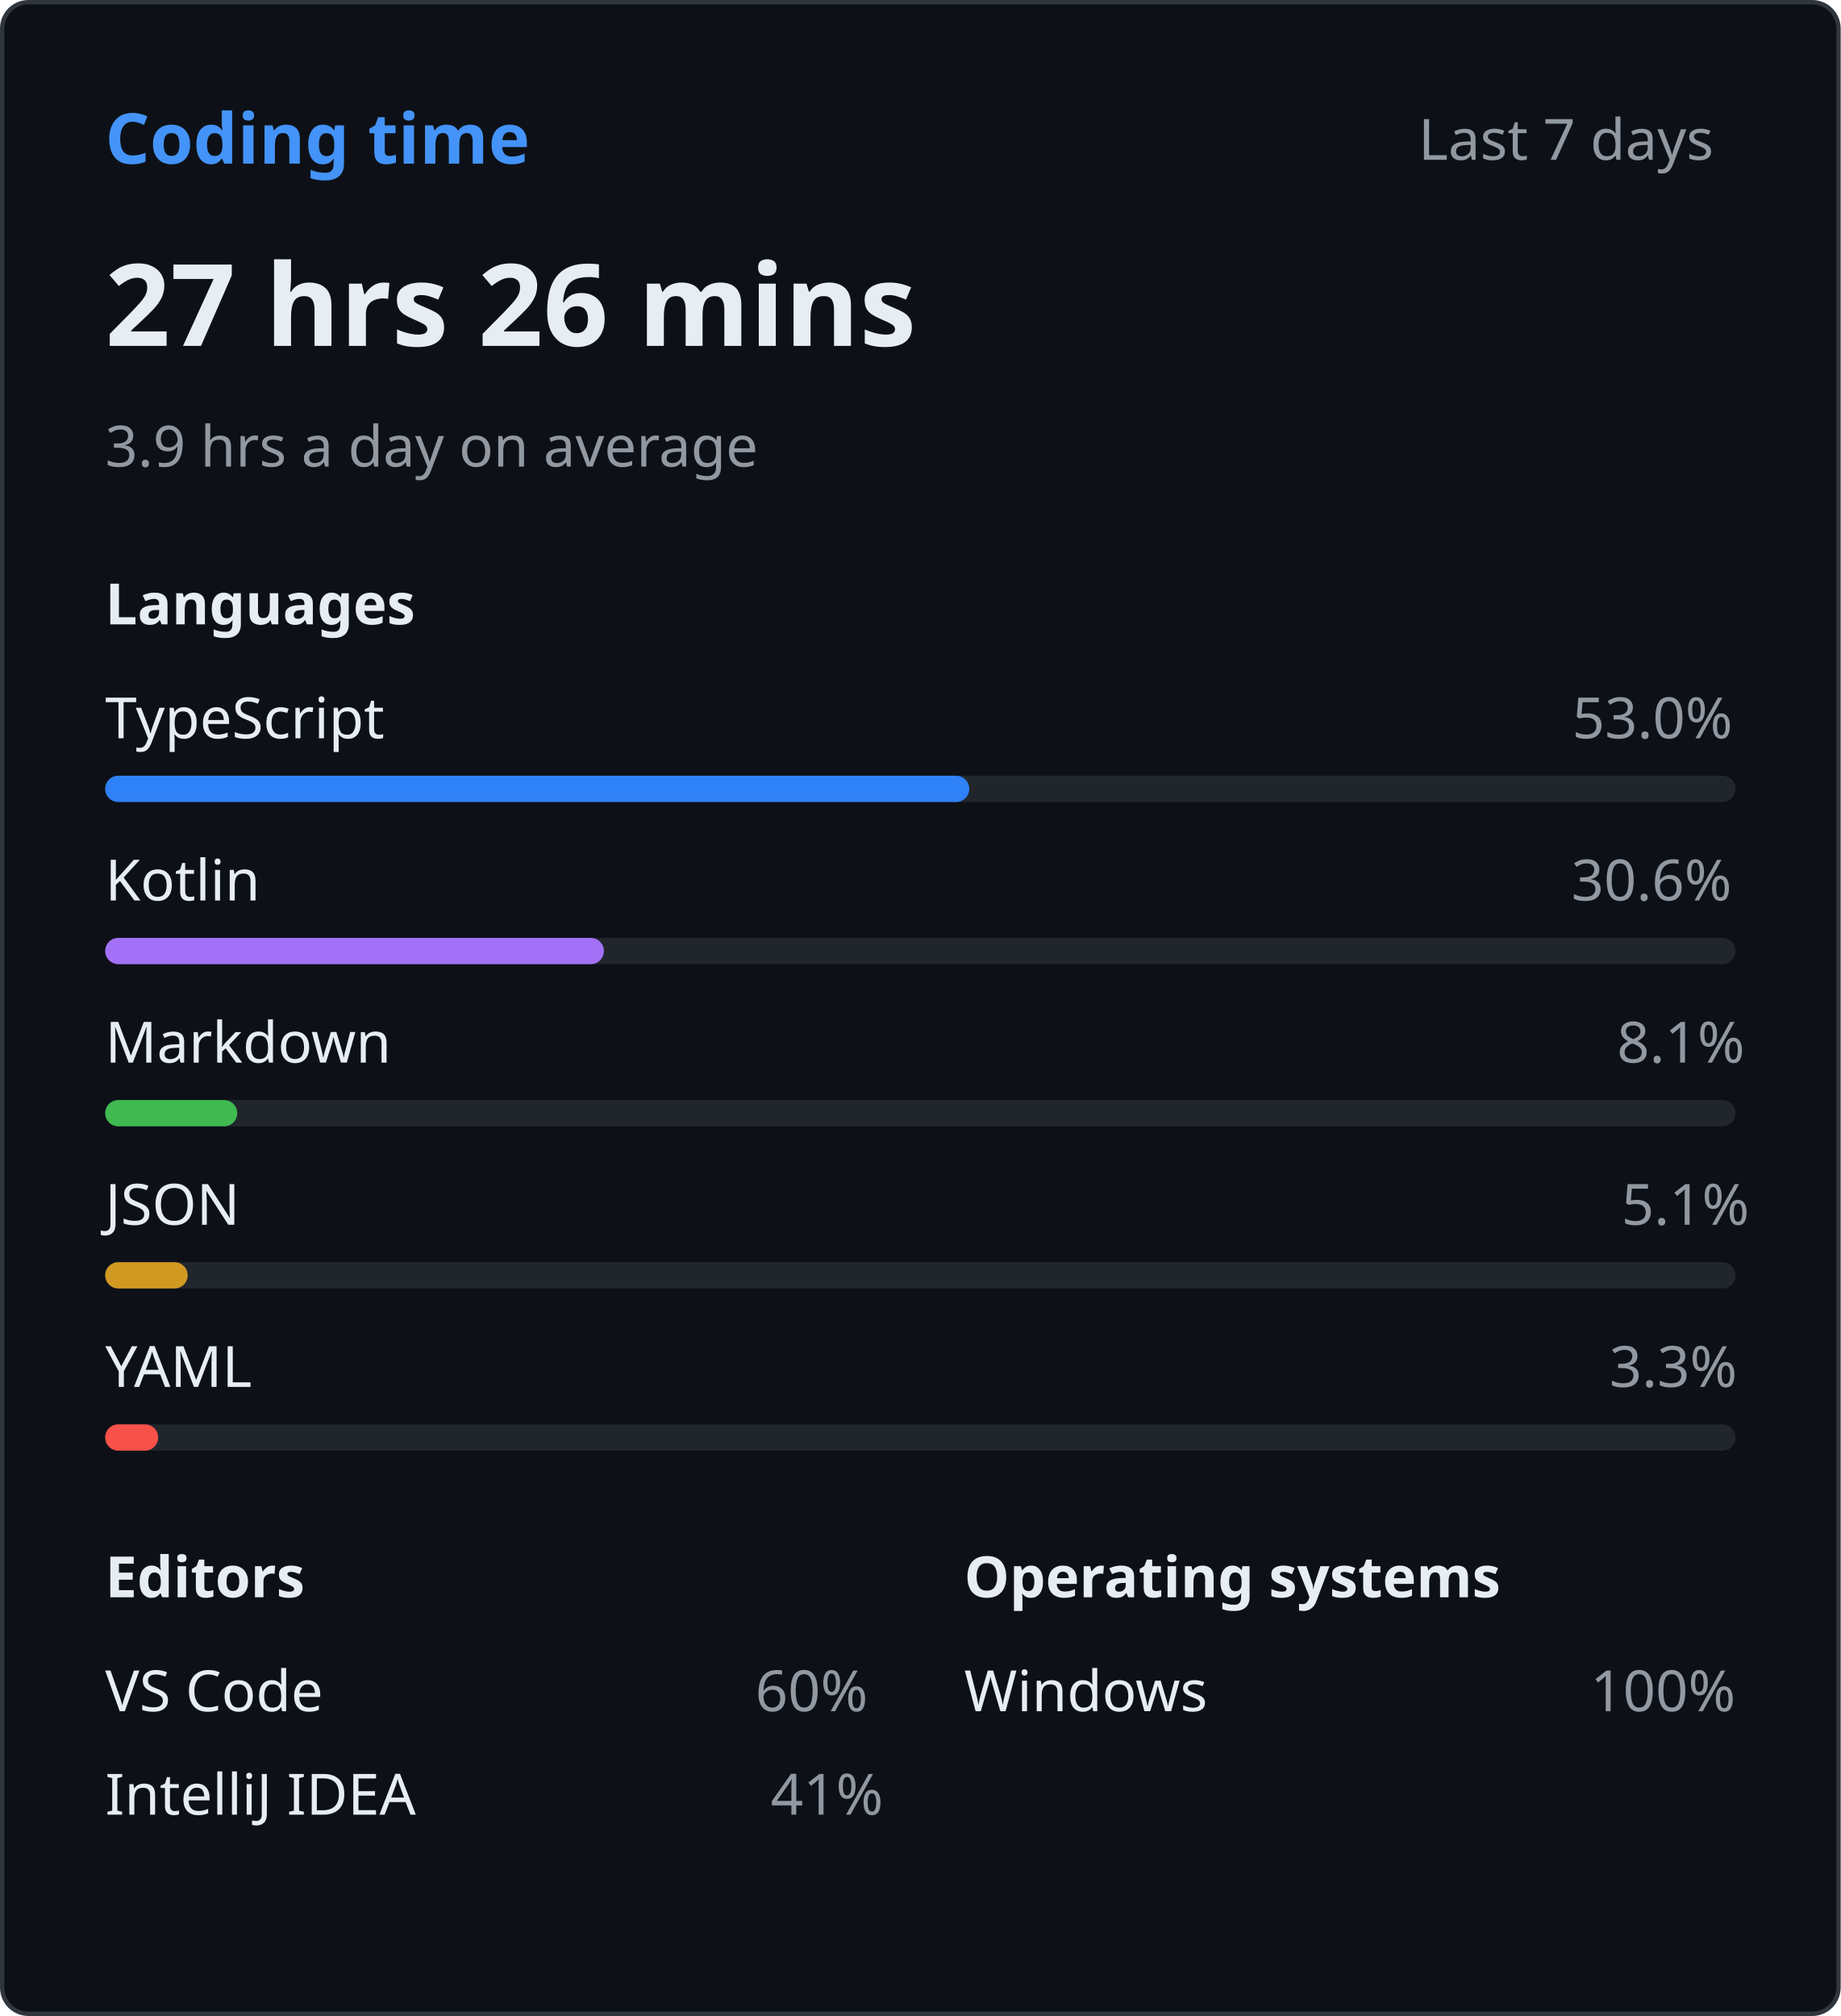
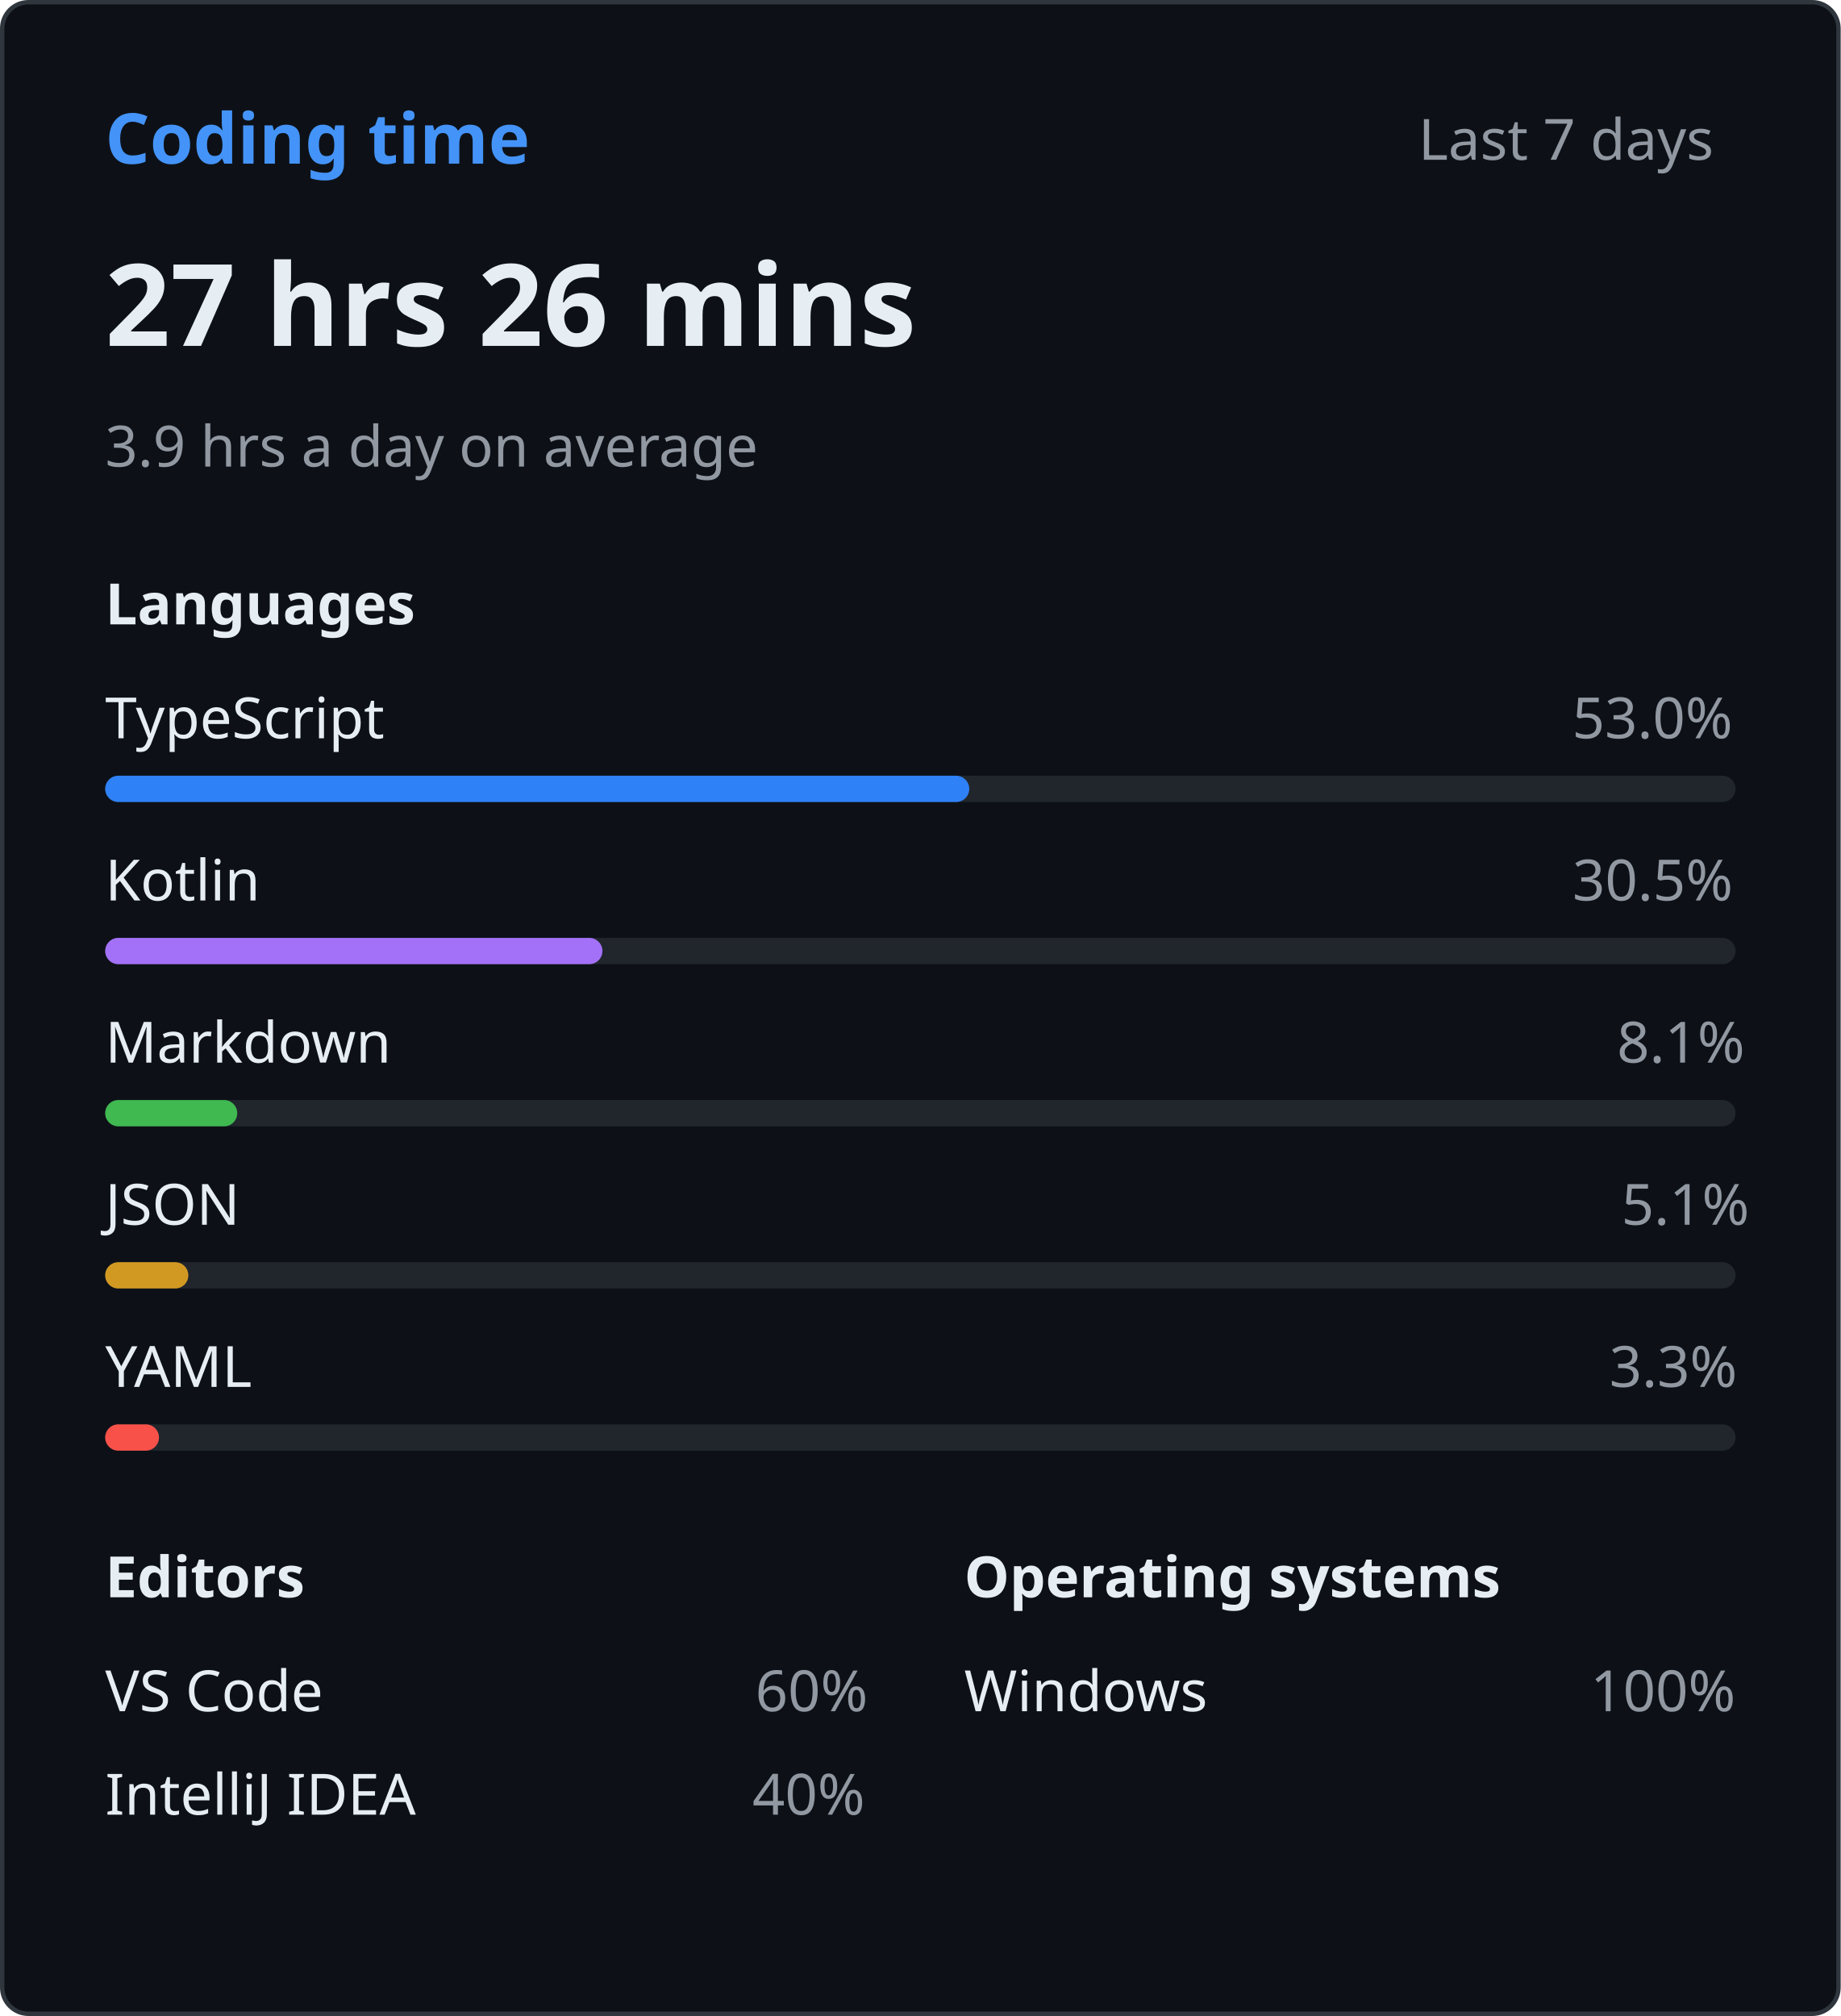
<svg xmlns="http://www.w3.org/2000/svg" width="420" height="460" viewBox="0 0 420 460" role="img">
  <defs>
    <style>@font-face{font-family:"Montserrat";src:url(data:font/woff;sha256=d4499f2f51f9f1fb9922d50b21ec7b7ad8bdb2f0cbf6d684cd99bb41b649d399);font-weight:800;font-style:normal}@font-face{font-family:"Montserrat";src:url(data:font/woff;sha256=34c89f14c81f5fbc45d0654c9f7e14e22a30da8cb05df170bc775e157c883079);font-weight:500;font-style:normal}</style>
  </defs>
  <g>
    <rect x="0.5" y="0.5" width="419" height="459" rx="6" fill="#0d1117" stroke="#30363d" stroke-width="1" />
    <text xml:space="preserve" text-rendering="geometricPrecision" font-family="'Montserrat'" font-weight="800" font-size="16" fill="#4493f8">
      <tspan x="24 35.536 46.192 57.36 62.368 73.616 84.896 89.552 96.704 101.712 118.544" y="37.336">Coding time</tspan>
    </text>
    <text xml:space="preserve" text-rendering="geometricPrecision" font-family="'Montserrat'" font-weight="500" font-size="13" fill="#9198a1">
      <tspan x="323.642 331.364 339.138 345.651 351.033 354.53 362.304 365.801 374.667 382.311 389.487" y="36.46">Last 7 days</tspan>
    </text>
    <text xml:space="preserve" text-rendering="geometricPrecision" font-family="'Montserrat'" font-weight="800" font-size="26" fill="#e6edf3">
      <tspan x="24 39.574 56.006 63.572 81.668 93.186 107.408 114.974 130.548 147.422 154.988 182.158 190.296 208.392" y="78.921">27 hrs 26 mins</tspan>
    </text>
    <text xml:space="preserve" text-rendering="geometricPrecision" font-family="'Montserrat'" font-weight="500" font-size="13" fill="#9198a1">
      <tspan x="24 31.436 34.387 42.408 45.905 54.758 60.075 66.588 70.085 77.859 81.356 90.222 97.866 105.133 108.63 116.885 125.738 129.235 136.879 143.951 151.907 156.639 164.413 173.383" y="106.461">3.9 hrs a day on average</tspan>
    </text>
    <text xml:space="preserve" text-rendering="geometricPrecision" font-family="'Montserrat'" font-weight="800" font-size="13" fill="#e6edf3">
      <tspan x="24 32.021 40.185 49.324 58.489 67.485 75.74 84.905 93.251" y="142.461">Languages</tspan>
    </text>
    <g transform="translate(24 156)">
      <g>
        <text xml:space="preserve" text-rendering="geometricPrecision" font-family="'Montserrat'" font-weight="500" font-size="13" fill="#e6edf3">
          <tspan x="0 7.202 14.469 23.335 31.291 39.364 46.787 52.026 55.653 64.519" y="12.461">TypeScript</tspan>
        </text>
        <text xml:space="preserve" text-rendering="geometricPrecision" font-family="'Montserrat'" font-weight="500" font-size="13" fill="#9198a1">
          <tspan x="334.742 342.139 349.575 352.37 361.041" y="12.461">53.0%</tspan>
        </text>
        <rect x="0" y="21" width="372" height="6" rx="3" fill="#21262d" />
        <rect x="0" y="21" width="197.16" height="6" rx="3" fill="#2f81f7" />
      </g>
      <g transform="translate(0 37)">
        <text xml:space="preserve" text-rendering="geometricPrecision" font-family="'Montserrat'" font-weight="500" font-size="13" fill="#e6edf3">
          <tspan x="0 9.048 17.303 22.685 26.312 29.939" y="12.461">Kotlin</tspan>
        </text>
        <text xml:space="preserve" text-rendering="geometricPrecision" font-family="'Montserrat'" font-weight="500" font-size="13" fill="#9198a1">
-           <tspan x="334.534 341.97 350.485 353.28 361.041" y="12.461">30.6%</tspan>
+           <tspan x="334.807 342.243 350.758 353.709 361.041" y="12.461">30.5%</tspan>
        </text>
        <rect x="0" y="21" width="372" height="6" rx="3" fill="#21262d" />
-         <rect x="0" y="21" width="113.795" height="6" rx="3" fill="#a371f7" />
+         <rect x="0" y="21" width="113.46" height="6" rx="3" fill="#a371f7" />
      </g>
      <g transform="translate(0 74)">
        <text xml:space="preserve" text-rendering="geometricPrecision" font-family="'Montserrat'" font-weight="500" font-size="13" fill="#e6edf3">
          <tspan x="0 12.415 20.189 25.428 33.15 42.016 50.076 61.763" y="12.461">Markdown</tspan>
        </text>
        <text xml:space="preserve" text-rendering="geometricPrecision" font-family="'Montserrat'" font-weight="500" font-size="13" fill="#9198a1">
          <tspan x="344.947 353.449 356.231 361.041" y="12.461">8.1%</tspan>
        </text>
        <rect x="0" y="21" width="372" height="6" rx="3" fill="#21262d" />
        <rect x="0" y="21" width="30.132" height="6" rx="3" fill="#3fb950" />
      </g>
      <g transform="translate(0 111)">
        <text xml:space="preserve" text-rendering="geometricPrecision" font-family="'Montserrat'" font-weight="500" font-size="13" fill="#e6edf3">
          <tspan x="0 6.669 14.742 25.662" y="12.461">JSON</tspan>
        </text>
        <text xml:space="preserve" text-rendering="geometricPrecision" font-family="'Montserrat'" font-weight="500" font-size="13" fill="#9198a1">
          <tspan x="345.987 353.449 356.231 361.041" y="12.461">5.1%</tspan>
        </text>
        <rect x="0" y="21" width="372" height="6" rx="3" fill="#21262d" />
-         <rect x="0" y="21" width="18.823" height="6" rx="3" fill="#d29922" />
+         <rect x="0" y="21" width="18.972" height="6" rx="3" fill="#d29922" />
      </g>
      <g transform="translate(0 148)">
        <text xml:space="preserve" text-rendering="geometricPrecision" font-family="'Montserrat'" font-weight="500" font-size="13" fill="#e6edf3">
          <tspan x="0 7.865 17.381 29.796" y="12.461">YAML</tspan>
        </text>
        <text xml:space="preserve" text-rendering="geometricPrecision" font-family="'Montserrat'" font-weight="500" font-size="13" fill="#9198a1">
          <tspan x="343.218 350.654 353.735 361.041" y="12.461">3.3%</tspan>
        </text>
        <rect x="0" y="21" width="372" height="6" rx="3" fill="#21262d" />
-         <rect x="0" y="21" width="12.09" height="6" rx="3" fill="#f85149" />
+         <rect x="0" y="21" width="12.276" height="6" rx="3" fill="#f85149" />
      </g>
    </g>
    <g transform="translate(24 352)">
      <text xml:space="preserve" text-rendering="geometricPrecision" font-family="'Montserrat'" font-weight="800" font-size="13" fill="#e6edf3">
        <tspan x="0 8.71 17.784 21.853 27.456 36.114 41.873" y="12.461">Editors</tspan>
      </text>
      <g transform="translate(0 26)">
        <g>
          <text xml:space="preserve" text-rendering="geometricPrecision" font-family="'Montserrat'" font-weight="500" font-size="13" fill="#e6edf3">
            <tspan x="0 9.061 17.134 20.631 29.744 37.999 46.865" y="12.461">VS Code</tspan>
          </text>
          <text xml:space="preserve" text-rendering="geometricPrecision" font-family="'Montserrat'" font-weight="500" font-size="13" fill="#9198a1">
            <tspan x="148.349 156.37 165.041" y="12.461">60%</tspan>
          </text>
        </g>
        <g transform="translate(0 23.6)">
          <text xml:space="preserve" text-rendering="geometricPrecision" font-family="'Montserrat'" font-weight="500" font-size="13" fill="#e6edf3">
            <tspan x="0 4.03 12.883 18.031 25.987 29.614 33.241 36.868 43.537 47.034 51.064 61.802 70.512" y="12.461">IntelliJ IDEA</tspan>
          </text>
          <text xml:space="preserve" text-rendering="geometricPrecision" font-family="'Montserrat'" font-weight="500" font-size="13" fill="#9198a1">
-             <tspan x="151.859 160.231 165.041" y="12.461">41%</tspan>
+             <tspan x="147.673 156.37 165.041" y="12.461">40%</tspan>
          </text>
        </g>
      </g>
    </g>
    <g transform="translate(220 352)">
      <text xml:space="preserve" text-rendering="geometricPrecision" font-family="'Montserrat'" font-weight="800" font-size="13" fill="#e6edf3">
        <tspan x="0 10.998 20.033 28.379 33.683 41.847 47.658 51.727 60.866 70.031 73.814 80.795 88.738 95.849 101.452 109.798 123.383" y="12.461">Operating systems</tspan>
      </text>
      <g transform="translate(0 26)">
        <g>
          <text xml:space="preserve" text-rendering="geometricPrecision" font-family="'Montserrat'" font-weight="500" font-size="13" fill="#e6edf3">
            <tspan x="0 14.456 18.083 26.936 35.802 43.862 55.458" y="12.461">Windows</tspan>
          </text>
          <text xml:space="preserve" text-rendering="geometricPrecision" font-family="'Montserrat'" font-weight="500" font-size="13" fill="#9198a1">
            <tspan x="142.889 147.699 156.37 165.041" y="12.461">100%</tspan>
          </text>
        </g>
      </g>
    </g>
  </g>
</svg>
